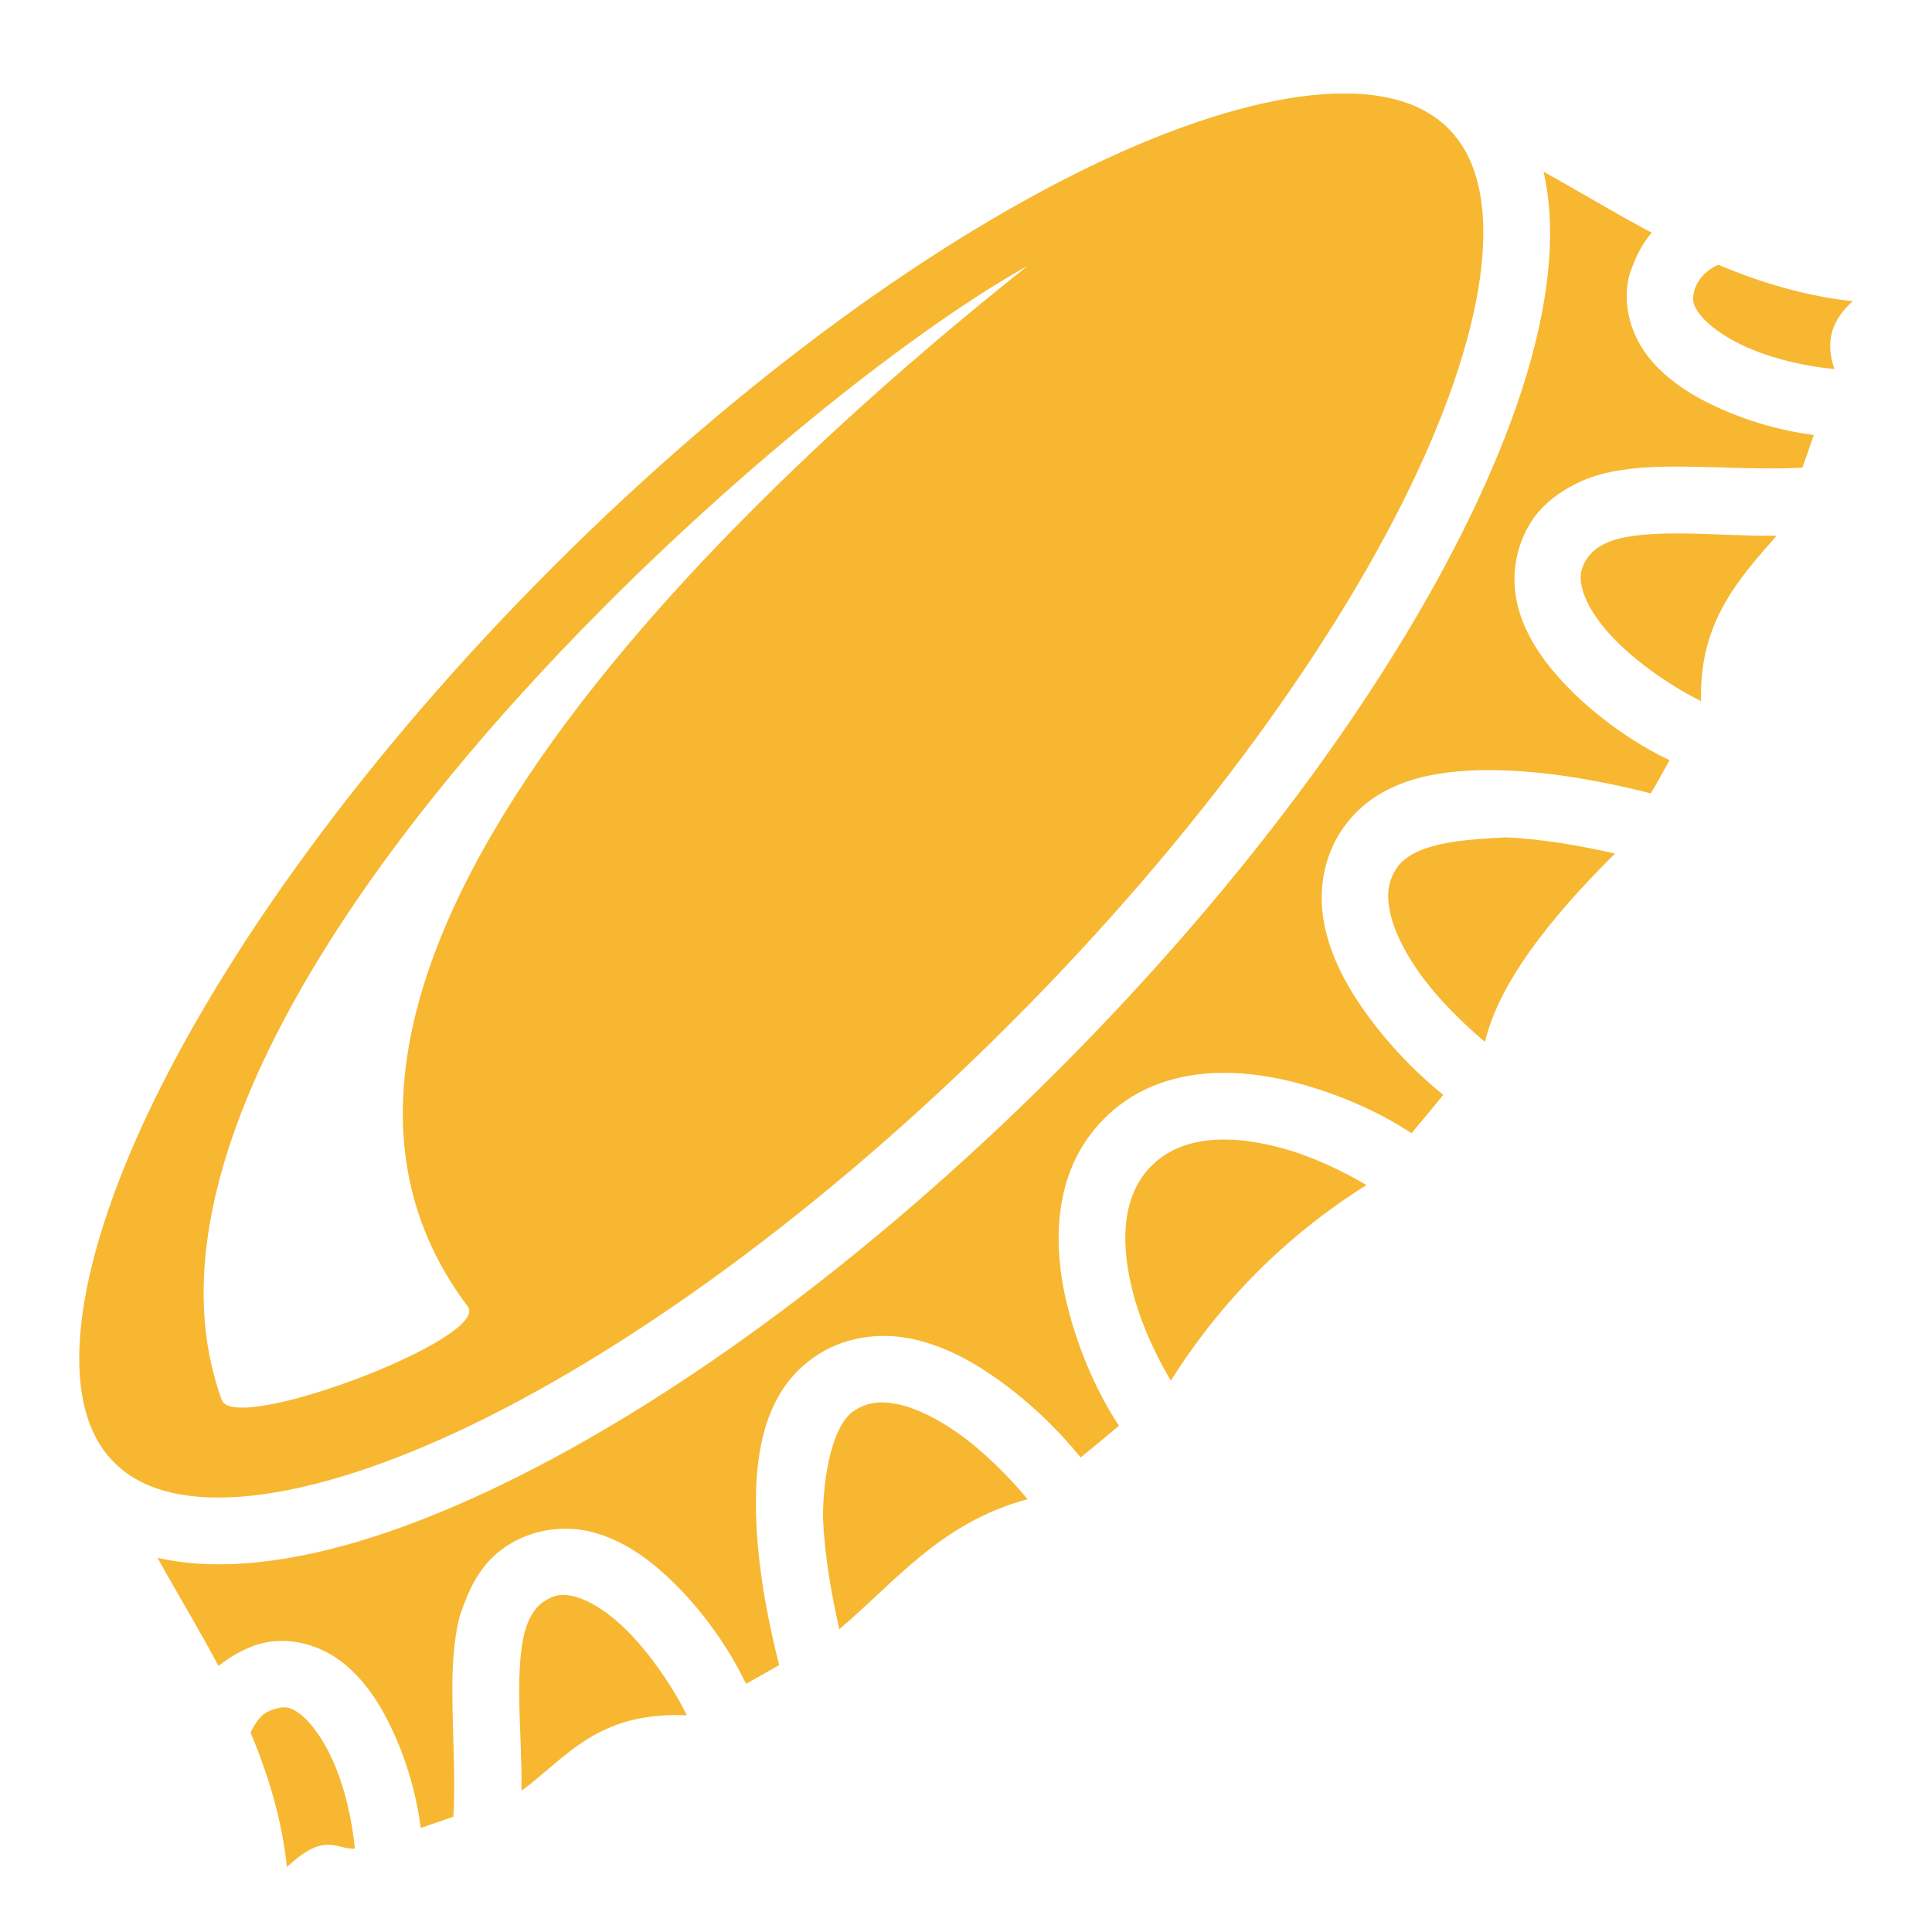
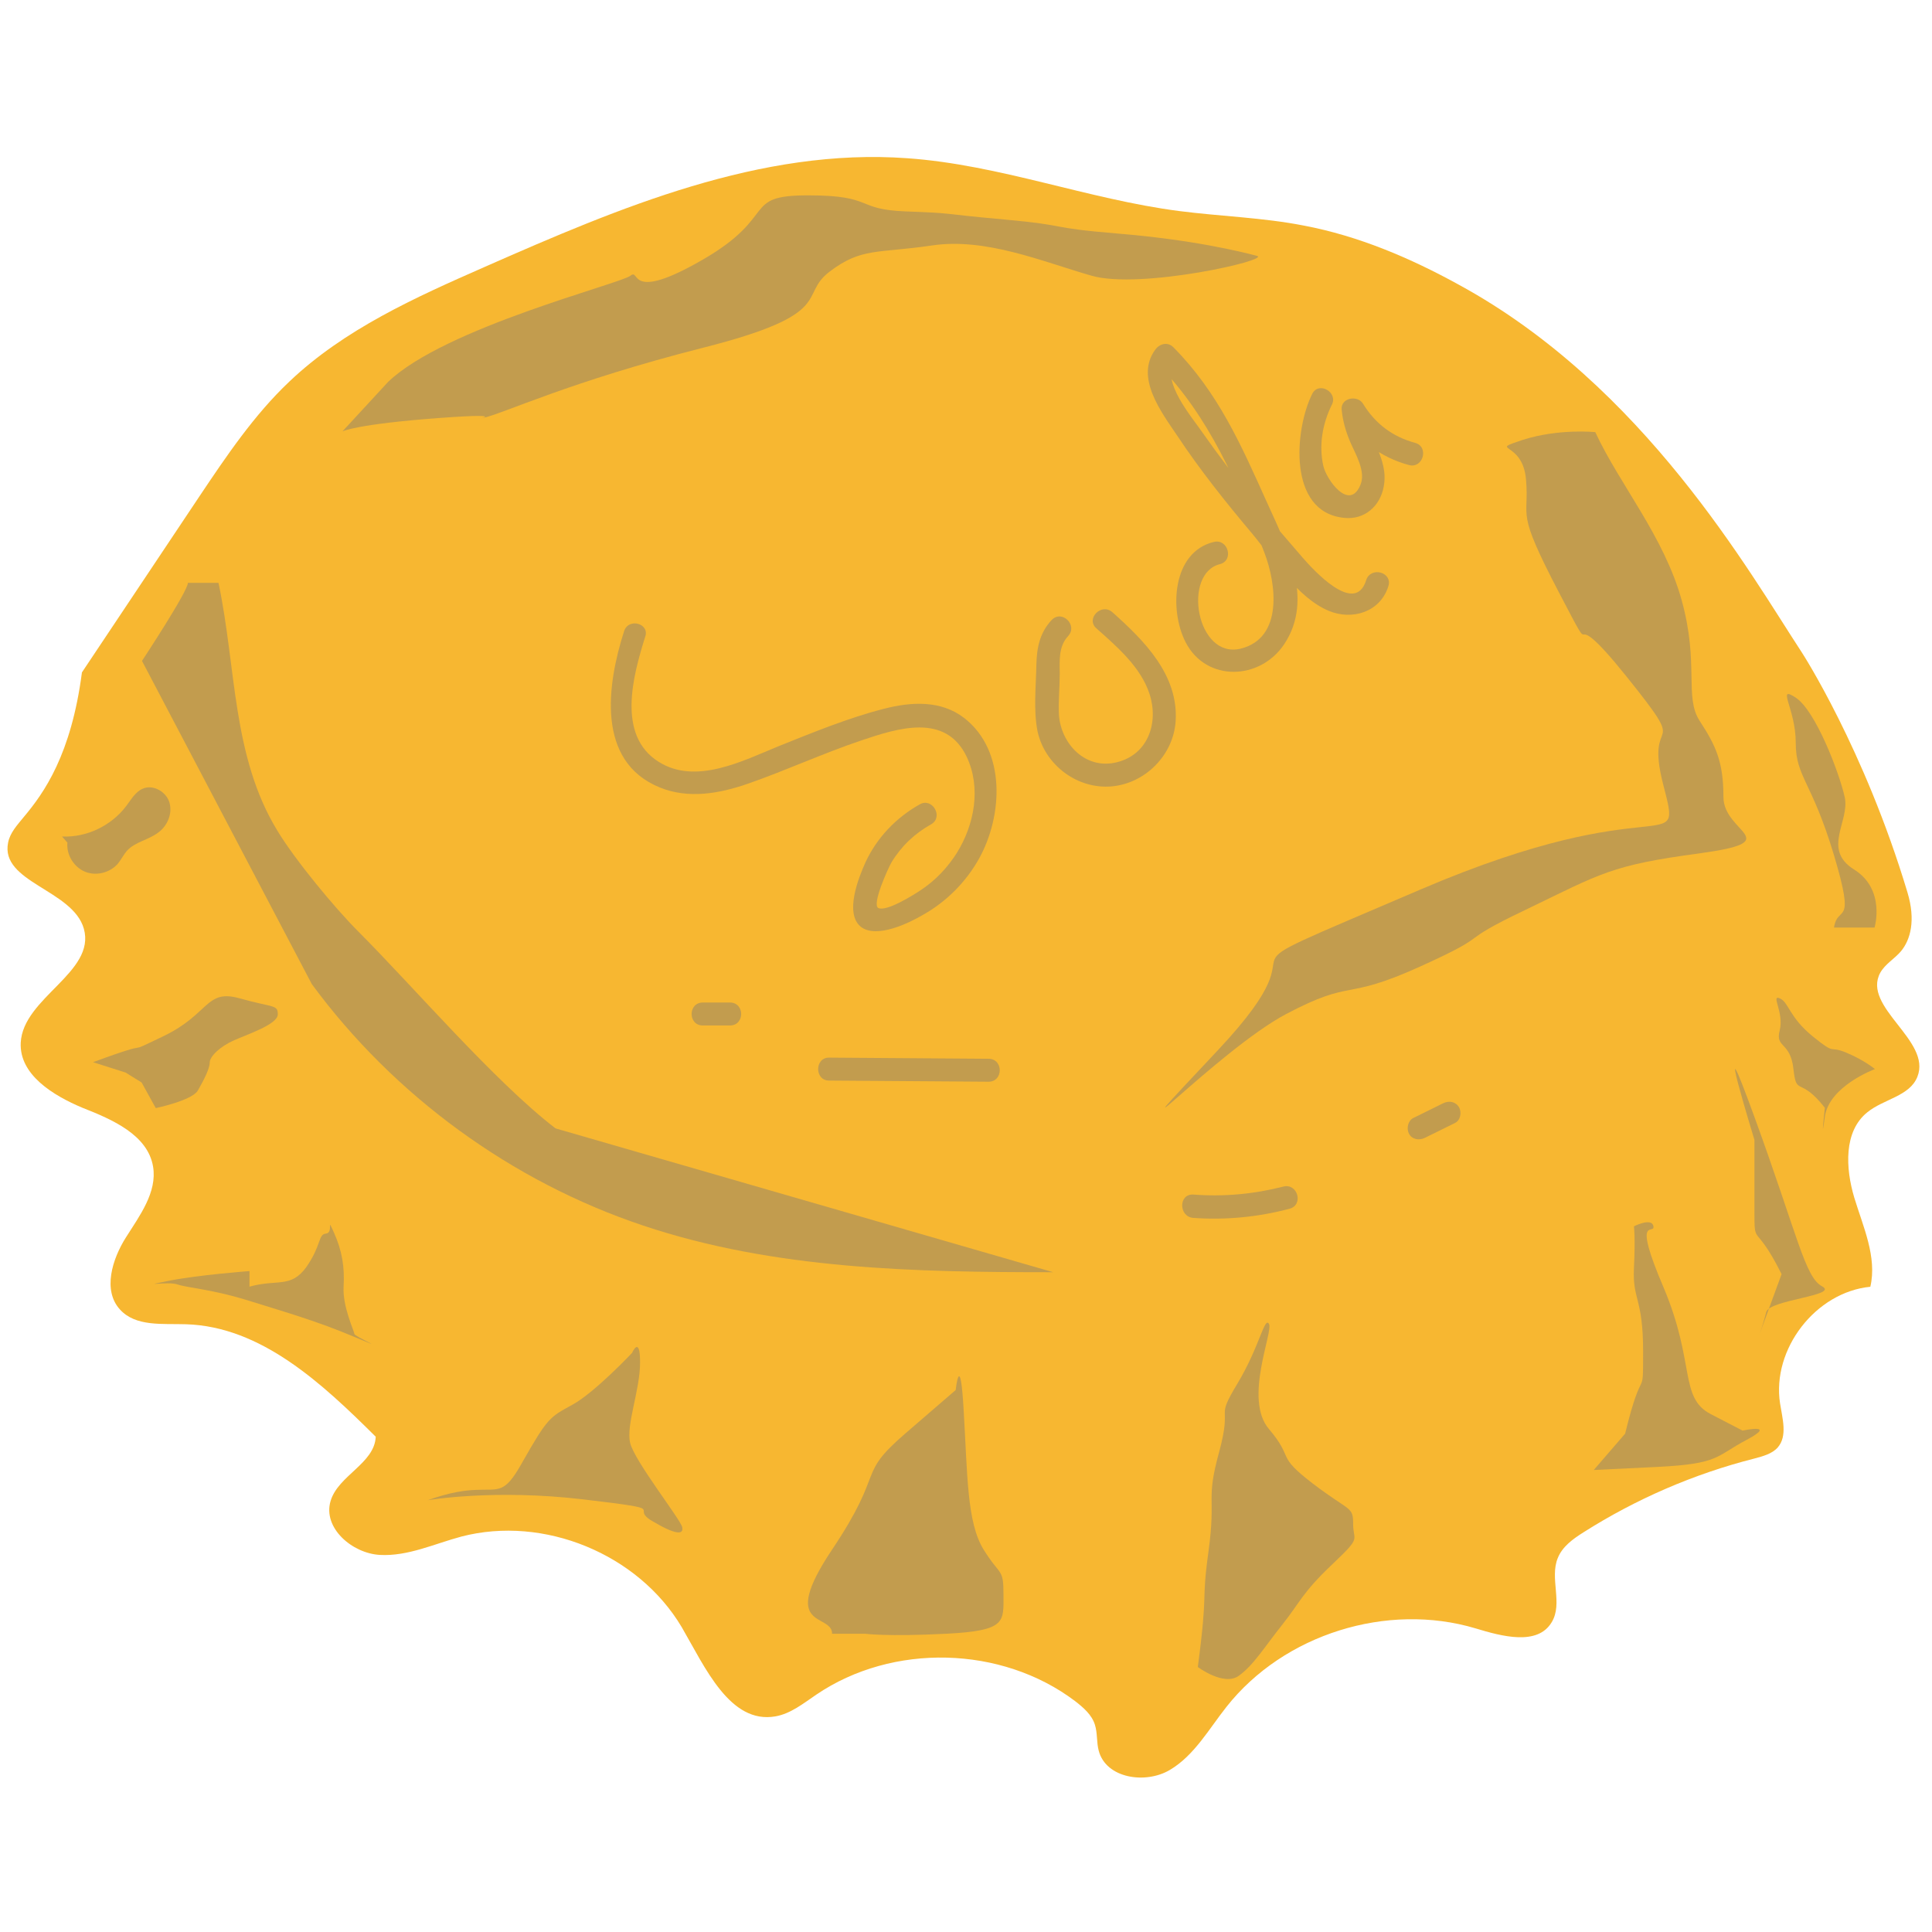
- <svg xmlns="http://www.w3.org/2000/svg" width="800px" height="800px" viewBox="0 0 512 512" fill="#f7b731">
-   <g id="SVGRepo_bgCarrier" stroke-width="0" />
-   <g id="SVGRepo_tracerCarrier" stroke-linecap="round" stroke-linejoin="round" />
-   <g id="SVGRepo_iconCarrier">
-     <path fill="#f7b731" d="M146.499 150.27C96.573 200.195 58.83 252.838 38.41 296.735c-10.21 21.949-16.034 41.712-17.185 57.376-1.152 15.663 2.144 26.57 9.05 33.477 6.907 6.906 17.815 10.203 33.478 9.051 15.663-1.152 35.427-6.975 57.376-17.185 43.897-20.42 96.54-58.163 146.465-108.088 49.926-49.926 87.668-102.569 108.088-146.466 10.21-21.948 16.034-41.712 17.185-57.375 1.152-15.664-2.144-26.571-9.05-33.477-6.907-6.907-17.815-10.204-33.478-9.052-15.663 1.152-35.427 6.975-57.376 17.185-43.897 20.42-96.54 58.163-146.465 108.089zm13.935 10.213c41.592-41.69 85.542-75.431 111.893-90.014-57.86 45.917-217.929 183.745-148.373 275.74 6.305 8.34-61.76 34.137-65.167 24.83-22.38-61.146 36.763-145.52 101.647-210.556zM41.744 412.841c4.947 8.962 10.733 18.459 16.161 28.652 3.506-2.819 7.906-5.132 11.59-6.03 8.066-1.885 16.128.87 21.76 5.488 5.63 4.619 9.599 10.81 12.702 17.479 3.899 8.377 6.483 17.462 7.526 26.004 2.893-.971 5.78-1.972 8.664-3.002.606-9.63-.184-21-.264-31.983-.053-7.272.214-14.436 1.99-21.283 2.625-7.78 5.641-13.813 11.925-18.142 7.374-5.046 16.26-5.932 23.704-3.857 7.443 2.076 13.74 6.48 19.25 11.573 9.504 8.784 16.758 19.647 20.942 28.494a573.433 573.433 0 0 0 8.793-4.965c-2.562-10.086-5.463-23.926-6.049-37.782-.6-14.18.845-29.487 10.423-39.63a34.039 34.039 0 0 1 4.62-4.014c7.867-5.586 17.288-6.762 25.611-5.138 8.324 1.624 15.891 5.63 22.704 10.407 9.209 6.458 16.99 14.19 22.588 21.131a644.594 644.594 0 0 0 10.154-8.416c-5.173-7.802-9.976-18.099-13.13-29.667-4.607-16.888-5.025-37.474 9.24-51.74 14.267-14.267 34.853-13.848 51.741-9.242 11.568 3.155 21.865 7.958 29.667 13.13 2.839-3.36 5.652-6.74 8.417-10.153-6.942-5.598-14.674-13.38-21.131-22.588-4.778-6.813-8.784-14.38-10.408-22.704-1.624-8.324-.448-17.745 5.138-25.611 1.29-1.79 2.581-3.22 4.014-4.62 10.144-9.578 25.45-11.023 39.63-10.423 13.857.586 27.696 3.487 37.782 6.049 1.682-2.921 3.34-5.852 4.966-8.793-8.848-4.184-19.71-11.439-28.494-20.942-5.094-5.511-9.498-11.807-11.573-19.25-2.076-7.444-1.19-16.33 3.856-23.704 4.123-6.084 11.761-10.219 18.142-11.925 6.847-1.776 14.012-2.043 21.283-1.99 10.983.08 22.354.87 31.984.264a479.55 479.55 0 0 0 3-8.664c-8.54-1.043-17.625-3.628-26.003-7.527-6.668-3.103-12.86-7.07-17.479-12.702-4.618-5.63-7.373-13.693-5.487-21.76 1.381-4.477 3.342-8.52 6.03-11.59-10.194-5.427-19.69-11.213-28.652-16.16 1.638 7.21 2.07 15.074 1.464 23.308-1.386 18.847-7.97 40.285-18.792 63.55C370.099 178.9 331.28 232.728 280.119 283.89c-51.16 51.16-104.99 89.98-151.518 111.624-23.264 10.822-44.702 17.405-63.549 18.791-8.234.606-16.098.175-23.307-1.464zm27.564 41.953a8.414 8.414 0 0 0-.466.471 17.728 17.728 0 0 0-2.452 3.877c4.645 11.014 8.274 22.823 9.658 35.629 10.182-9.497 12.795-4.634 17.98-4.858-.602-7.144-2.702-16.64-6.132-24.01-2.358-5.067-5.308-9.151-7.874-11.256-2.567-2.105-3.98-2.523-6.496-1.934-1.806.422-3.107 1.04-4.218 2.08zM451.197 73.13c-1.103 1.22-1.886 2.64-2.255 4.166-.588 2.517-.171 3.93 1.934 6.496 2.105 2.567 6.19 5.517 11.256 7.874 7.37 3.43 16.866 5.53 24.01 6.133-2.121-6.134-1.639-12.173 4.858-17.98-12.806-1.384-24.615-5.013-35.629-9.659-1.648.729-3.071 1.75-4.174 2.97zM142.84 425.434c-2.1 2.002-3.244 5.007-3.82 7.18-1.091 4.203-1.474 10.068-1.425 16.706.056 7.712.702 16.382.617 25.255 11.754-8.651 20.014-21.068 43.794-20.002-3.048-6.404-9.84-16.95-17.28-23.825-4.184-3.868-8.54-6.56-11.982-7.52-3.443-.96-5.68-.82-8.944 1.415-.34.24-.66.505-.96.79zm278.79-278.746c-.265.278-.518.572-.76.883-2.233 3.265-2.373 5.501-1.413 8.944.96 3.443 3.651 7.798 7.52 11.984 6.875 7.438 17.42 14.23 23.825 17.278-.606-20.71 9.905-32.31 20.001-43.794-8.873.085-17.543-.56-25.255-.617-6.638-.048-12.502.335-16.705 1.425-2.952.802-5.363 1.952-7.214 3.897zm-50.02 81.633c-.398.372-.764.767-1.096 1.188-2.641 3.72-3.123 7.204-2.195 11.963.929 4.758 3.685 10.448 7.525 15.925 5.06 7.215 12.092 14.048 17.687 18.698 3.589-15.098 16.365-31.912 34.451-49.896-8.701-1.987-19.218-3.878-29.014-4.293-8.39.554-21.39.837-27.358 6.415zM225.128 374.845c-6.146 6.112-7.177 22.42-6.992 27.894.414 9.797 2.305 20.314 4.292 29.015 14.862-12.526 26.804-28.222 49.896-34.452-4.65-5.594-11.483-12.627-18.698-17.686-5.477-3.84-11.167-6.597-15.925-7.525-4.758-.929-8.243-.446-11.963 2.195a9.727 9.727 0 0 0-.61.559zm80.045-65.901c-8.004 8.004-8.422 20.823-4.677 34.556 2.241 8.218 6.212 16.39 9.79 22.387 13.324-21.166 30.664-38.507 51.83-51.831-5.997-3.577-14.168-7.548-22.386-9.79-13.734-3.745-26.553-3.326-34.557 4.678z" />
-   </g>
+ <svg xmlns="http://www.w3.org/2000/svg" width="2000" zoomAndPan="magnify" viewBox="0 0 1500 1500" height="2000" preserveAspectRatio="xMidYMid meet" version="1.0">
+   <path fill="#f7b731" d="M 154.797 385.418 C 175.883 353.934 197.27 322.152 224.594 296.316 C 267.363 255.625 322.309 230.973 376.363 207.211 C 480.91 161.176 590.805 114.547 704.559 122.863 C 776.137 127.91 844.449 154.641 915.434 163.848 C 947.809 168.008 980.477 168.898 1012.258 175.137 C 1054.73 183.156 1095.125 200.379 1132.844 221.172 C 1276.594 299.582 1358.273 444.523 1398.965 506.598 C 1398.965 506.598 1447.375 581.145 1480.938 692.82 C 1487.473 714.504 1483.312 729.648 1475.887 738.559 C 1470.84 744.5 1463.711 748.359 1459.852 755.191 C 1445.297 781.922 1499.945 807.762 1488.66 835.98 C 1482.719 851.125 1462.523 853.203 1449.75 863.602 C 1431.336 878.449 1432.82 906.965 1439.652 929.832 C 1446.484 952.406 1457.473 975.871 1452.129 999.035 C 1409.656 1003.195 1375.5 1047.449 1382.035 1089.625 C 1383.816 1101.207 1387.973 1114.871 1380.25 1123.781 C 1375.797 1128.828 1368.668 1130.609 1362.133 1132.395 C 1315.207 1144.273 1270.062 1163.875 1229.371 1189.715 C 1221.352 1194.766 1213.035 1200.703 1209.473 1209.613 C 1202.938 1225.355 1213.629 1244.957 1204.719 1259.512 C 1193.73 1277.926 1166.109 1270.5 1145.613 1264.266 C 1077.008 1243.77 996.812 1268.719 952.262 1325.152 C 938.602 1342.379 927.312 1362.871 908.305 1374.156 C 889.297 1385.445 858.703 1380.691 853.062 1359.309 C 851.281 1352.773 852.172 1345.645 850.09 1339.109 C 847.715 1331.387 841.18 1325.746 834.648 1320.695 C 777.621 1277.629 692.973 1275.551 633.871 1315.648 C 623.77 1322.477 613.969 1330.496 602.09 1332.578 C 566.746 1338.812 547.441 1294.559 529.324 1263.375 C 495.465 1206.348 422.102 1176.352 358.246 1192.98 C 337.16 1198.625 316.664 1208.426 294.984 1207.238 C 273.301 1206.051 250.434 1186.152 256.668 1165.359 C 262.609 1145.461 290.824 1136.254 291.715 1115.465 C 250.137 1074.18 202.91 1029.926 144.398 1028.145 C 126.281 1027.547 105.195 1030.223 93.02 1016.559 C 79.652 1001.711 87.078 977.652 97.77 960.723 C 108.461 943.793 122.125 925.676 118.855 905.777 C 114.699 881.125 87.375 869.242 63.91 860.035 C 41.34 850.531 14.906 834.492 16.094 809.543 C 17.875 774.496 74.602 754.895 65.098 721.035 C 56.484 690.742 0.055 685.098 6.293 654.211 C 7.777 646.488 13.418 640.547 18.469 634.309 C 34.211 615.598 55.297 585.898 63.613 522.039 " fill-opacity="1" fill-rule="nonzero" />
+   <path fill="#c29c4e" d="M 1238.578 335.52 C 1257.289 375.914 1292.039 416.602 1305.703 466.203 C 1319.363 515.805 1307.484 541.051 1319.66 559.762 C 1331.84 578.473 1338.078 590.945 1338.078 618.867 C 1338.078 646.785 1388.27 653.02 1319.66 662.527 C 1250.758 671.734 1243.332 677.969 1184.82 706.188 C 1126.309 734.105 1162.84 723.117 1102.551 750.441 C 1042.258 777.766 1051.465 759.352 998.598 787.27 C 945.727 815.188 849.199 917.953 945.727 815.188 C 1042.258 712.422 913.949 771.527 1102.551 690.742 C 1291.148 609.957 1306.891 669.059 1291.445 609.656 C 1276 550.258 1314.91 590.055 1262.637 525.012 C 1210.363 459.965 1244.52 525.309 1210.363 459.965 C 1176.207 394.625 1187.492 403.832 1184.82 372.645 C 1182.445 341.461 1154.227 350.965 1182.445 341.461 C 1210.66 332.551 1238.578 335.52 1238.578 335.52 Z M 1238.578 335.52 " fill-opacity="1" fill-rule="nonzero" />
+   <path fill="#c29c4e" d="M 72.227 824.691 C 126.875 804.496 90.938 821.723 126.875 804.496 C 162.816 787.27 159.547 767.668 185.98 775.094 C 212.414 782.516 215.684 779.844 215.684 787.566 C 215.684 795.289 192.219 803.012 181.527 807.762 C 170.832 812.516 162.816 820.238 162.816 824.988 C 162.816 829.742 158.062 838.949 153.605 846.672 C 149.152 854.395 120.938 860.332 120.938 860.332 L 109.945 840.434 L 97.473 832.711 Z M 72.227 824.691 " fill-opacity="1" fill-rule="nonzero" />
+   <path fill="#c29c4e" d="M 193.406 999.035 C 215.387 992.797 225.781 1000.52 237.957 983.59 C 249.84 966.363 246.867 958.348 253.105 957.75 C 259.344 957.156 253.105 943.199 259.344 957.156 C 265.578 971.117 267.66 983.59 266.766 999.035 C 265.875 1014.48 275.082 1033.488 275.082 1035.566 C 275.082 1037.648 304.785 1050.418 275.082 1037.945 C 245.383 1025.469 223.105 1019.234 193.703 1010.023 C 164.301 1000.816 145.59 999.926 137.867 997.254 C 130.145 994.582 106.68 999.332 130.145 994.582 C 153.605 989.828 193.703 986.859 193.703 986.859 L 193.703 999.035 Z M 193.406 999.035 " fill-opacity="1" fill-rule="nonzero" />
+   <path fill="#c29c4e" d="M 332.109 1164.766 C 349.336 1158.531 361.215 1157.043 369.531 1156.746 C 387.648 1155.855 391.512 1160.312 405.172 1135.957 C 425.371 1100.316 426.855 1100.316 444.082 1090.812 C 461.309 1081.605 490.711 1050.418 490.711 1050.418 C 490.711 1050.418 496.949 1036.16 496.949 1057.844 C 496.949 1079.523 485.961 1106.258 489.227 1120.215 C 492.492 1134.176 528.137 1179.32 529.621 1185.559 C 531.105 1191.793 524.57 1191.793 506.156 1180.805 C 487.742 1169.816 523.383 1172.488 453.289 1164.172 C 383.195 1155.855 332.109 1164.766 332.109 1164.766 Z M 332.109 1164.766 " fill-opacity="1" fill-rule="nonzero" />
+   <path fill="#c29c4e" d="M 646.047 1268.422 C 646.047 1252.086 603.871 1266.047 646.047 1203.082 C 688.223 1140.113 664.164 1146.352 703.074 1112.789 C 741.98 1079.227 741.98 1079.227 741.98 1079.227 C 741.98 1079.227 745.543 1046.559 748.219 1095.562 C 751.188 1144.57 750.594 1181.992 763.664 1203.082 C 776.73 1224.168 779.105 1217.039 779.105 1238.129 C 779.105 1259.215 781.484 1266.047 734.852 1268.422 C 688.223 1270.797 671.59 1268.422 671.59 1268.422 Z M 646.047 1268.422 " fill-opacity="1" fill-rule="nonzero" />
+   <path fill="#c29c4e" d="M 929.988 1294.262 C 938.305 1231.297 932.363 1247.633 938.305 1204.27 C 944.242 1160.906 935.926 1165.656 946.621 1127.047 C 957.016 1088.438 943.055 1103.582 960.578 1074.477 C 978.102 1045.371 981.668 1021.906 985.23 1027.848 C 988.793 1033.785 965.332 1086.355 985.23 1109.523 C 1005.129 1132.988 989.984 1129.422 1019.09 1151.699 C 1048.195 1173.973 1050.574 1169.223 1050.574 1183.18 C 1050.574 1197.141 1057.699 1192.387 1034.238 1214.664 C 1010.773 1236.941 1009.586 1243.77 995.625 1261.293 C 981.668 1278.816 973.352 1292.777 961.766 1301.094 C 950.184 1309.41 929.988 1294.262 929.988 1294.262 Z M 929.988 1294.262 " fill-opacity="1" fill-rule="nonzero" />
+   <path fill="#c29c4e" d="M 1261.746 1113.086 C 1275.703 1055.766 1275.703 1089.625 1275.703 1048.934 C 1275.703 1007.945 1267.387 1009.133 1268.578 984.781 C 1269.766 960.426 1268.578 952.109 1268.578 952.109 C 1268.578 952.109 1282.535 944.98 1283.723 952.109 C 1284.91 959.238 1266.793 941.715 1291.742 999.926 C 1316.395 1058.438 1303.625 1085.168 1328.273 1097.941 C 1352.926 1110.711 1352.926 1110.711 1352.926 1110.711 C 1352.926 1110.711 1380.547 1104.77 1356.195 1117.84 C 1331.84 1130.609 1335.402 1136.551 1286.398 1138.926 C 1237.391 1141.305 1237.391 1141.305 1237.391 1141.305 Z M 1261.746 1113.086 " fill-opacity="1" fill-rule="nonzero" />
+   <path fill="#c29c4e" d="M 1383.223 989.234 C 1362.133 947.059 1362.133 969.633 1362.133 939.039 C 1362.133 908.449 1362.133 884.984 1362.133 884.984 C 1362.133 884.984 1328.273 774.199 1362.133 867.164 C 1395.992 960.129 1401.34 991.609 1414.703 998.738 C 1428.07 1005.867 1373.719 1009.133 1371.34 1018.637 C 1368.965 1028.145 1365.996 1036.16 1365.996 1036.16 Z M 1383.223 989.234 " fill-opacity="1" fill-rule="nonzero" />
+   <path fill="#c29c4e" d="M 1416.785 860.035 C 1397.18 835.086 1394.805 851.719 1392.43 830.039 C 1390.055 808.355 1378.172 814 1381.738 800.039 C 1385.301 786.082 1374.609 772.121 1381.738 775.09 C 1388.863 778.062 1388.863 789.645 1407.578 804.793 C 1426.289 819.941 1419.16 811.328 1433.414 817.266 C 1447.672 823.207 1455.691 830.039 1455.691 830.039 C 1455.691 830.039 1420.051 843.105 1416.785 867.164 C 1413.516 891.223 1416.785 860.035 1416.785 860.035 Z M 1416.785 860.035 " fill-opacity="1" fill-rule="nonzero" />
+   <path fill="#c29c4e" d="M 48.168 649.457 C 67.18 650.348 86.484 641.141 98.066 625.695 C 101.93 620.648 105.195 614.707 110.84 612.332 C 118.855 608.766 129.254 614.707 131.629 623.32 C 134.004 631.934 129.848 641.438 122.719 646.488 C 115.293 652.129 104.898 653.617 98.66 660.445 C 95.988 663.418 94.207 667.277 91.531 670.543 C 85.297 677.672 74.602 680.348 65.988 676.781 C 57.375 673.219 51.438 663.715 52.328 654.211 " fill-opacity="1" fill-rule="nonzero" />
+   <path fill="#c29c4e" d="M 545.66 796.18 C 552.785 796.18 559.617 796.18 566.746 796.18 C 578.328 796.18 578.328 778.359 566.746 778.359 C 559.617 778.359 552.785 778.359 545.66 778.359 C 534.074 778.359 534.074 796.18 545.66 796.18 Z M 545.66 796.18 " fill-opacity="1" fill-rule="nonzero" />
+   <path fill="#c29c4e" d="M 643.672 838.949 C 684.957 839.246 726.238 839.543 767.523 839.84 C 779.105 839.84 779.105 822.02 767.523 822.02 C 726.238 821.723 684.957 821.426 643.672 821.129 C 632.383 821.129 632.383 838.949 643.672 838.949 Z M 643.672 838.949 " fill-opacity="1" fill-rule="nonzero" />
+   <path fill="#c29c4e" d="M 926.422 945.574 C 951.668 947.355 976.617 944.98 1001.27 938.445 C 1012.258 935.477 1007.508 918.547 996.516 921.219 C 973.352 927.16 950.184 929.238 926.422 927.457 C 914.84 926.863 915.137 944.684 926.422 945.574 Z M 926.422 945.574 " fill-opacity="1" fill-rule="nonzero" />
+   <path fill="#c29c4e" d="M 1106.113 883.5 C 1113.836 879.641 1121.855 875.777 1129.578 871.918 C 1134.031 869.836 1134.922 863.602 1132.844 859.738 C 1130.172 855.285 1125.121 854.395 1120.668 856.473 C 1112.945 860.332 1104.926 864.195 1097.203 868.055 C 1093.043 870.133 1091.855 876.371 1093.934 880.234 C 1096.312 884.688 1101.656 885.578 1106.113 883.5 Z M 1106.113 883.5 " fill-opacity="1" fill-rule="nonzero" />
+   <path fill="#c29c4e" d="M 484.473 490.262 C 471.406 531.246 462.496 591.242 512.395 611.441 C 534.371 620.352 558.133 616.191 579.812 608.766 C 609.812 598.371 638.621 585.008 668.621 574.91 C 696.836 565.402 734.258 553.227 750.594 587.68 C 761.879 611.738 756.535 640.25 742.871 662.23 C 735.742 673.516 726.238 683.613 714.953 691.039 C 709.605 694.602 688.52 707.969 681.984 704.996 C 676.641 702.621 689.113 675 692.082 669.652 C 699.805 656.883 710.199 647.082 722.973 639.953 C 732.773 634.309 723.863 618.867 714.062 624.508 C 695.648 634.902 680.797 650.348 671.887 669.652 C 666.539 681.535 655.551 709.156 668.324 719.551 C 680.5 729.055 706.043 716.582 717.031 710.047 C 734.852 699.949 750 684.801 760.098 666.684 C 778.512 633.715 781.484 582.926 748.516 557.383 C 730.398 543.426 707.23 544.91 686.441 550.258 C 658.52 557.383 631.195 568.672 604.465 579.363 C 576.844 590.648 540.312 609.656 511.504 591.539 C 478.535 571.047 491.602 524.418 500.809 494.715 C 504.969 484.023 487.742 479.273 484.473 490.262 Z M 484.473 490.262 " fill-opacity="1" fill-rule="nonzero" />
+   <path fill="#c29c4e" d="M 816.531 481.352 C 807.324 491.152 804.945 502.734 804.648 516.102 C 804.352 533.031 802.273 551.148 805.539 567.781 C 811.184 593.918 836.43 612.926 863.16 610.551 C 889.297 608.172 910.977 586.195 912.762 560.059 C 915.137 524.121 888.406 497.391 863.754 475.41 C 855.141 467.688 842.668 480.461 851.281 487.883 C 867.316 502.141 885.734 517.883 892.562 538.969 C 899.691 561.246 891.375 585.898 867.02 591.836 C 842.965 597.777 823.953 577.879 822.172 555.305 C 821.578 544.91 822.766 533.922 822.766 523.527 C 822.766 513.129 821.578 502.141 829.301 493.824 C 837.023 485.508 824.551 473.035 816.531 481.352 Z M 816.531 481.352 " fill-opacity="1" fill-rule="nonzero" />
+   <path fill="#c29c4e" d="M 942.461 420.762 C 910.086 428.484 907.711 473.629 920.484 498.578 C 936.52 529.762 978.398 528.277 997.109 500.062 C 1020.574 464.719 998.598 423.137 983.449 389.574 C 963.547 345.32 945.727 304.629 910.977 269.582 C 906.523 265.129 900.285 266.91 897.02 271.367 C 880.98 293.047 901.77 320.074 913.949 338.191 C 931.473 364.625 951.371 389.574 971.863 413.93 C 988.496 433.828 1006.91 463.828 1031.562 474.223 C 1049.977 481.945 1071.66 475.113 1077.898 455.215 C 1081.461 444.227 1064.234 439.473 1060.672 450.461 C 1052.059 478.379 1019.387 442.145 1011.367 432.938 C 998 417.492 984.637 402.051 971.863 386.309 C 958.797 370.27 946.324 353.934 934.441 337.004 C 925.828 324.234 900.582 295.719 912.168 280.277 C 907.414 280.871 902.961 281.465 898.207 282.059 C 938.305 322.152 961.469 376.508 981.668 429.078 C 990.875 453.137 996.516 495.309 963.25 503.625 C 928.801 511.941 917.809 445.117 947.215 437.988 C 958.203 435.016 953.449 418.086 942.461 420.762 Z M 942.461 420.762 " fill-opacity="1" fill-rule="nonzero" />
+   <path fill="#c29c4e" d="M 1018.793 305.82 C 1005.129 333.145 999.488 397.594 1043.445 402.051 C 1059.484 403.832 1071.66 392.844 1074.332 377.695 C 1078.492 355.715 1061.266 339.082 1059.484 318.293 C 1053.84 319.777 1048.492 321.262 1042.852 322.75 C 1054.73 342.055 1071.957 355.121 1093.934 361.062 C 1104.926 364.031 1109.676 346.805 1098.688 343.836 C 1081.164 339.082 1067.801 328.984 1058.293 313.539 C 1054.137 306.414 1040.77 308.789 1041.66 317.996 C 1042.555 327.203 1044.93 335.223 1048.492 343.539 C 1052.355 352.449 1060.672 366.113 1056.215 376.508 C 1047.602 397.297 1029.781 372.348 1027.406 361.656 C 1023.84 345.617 1026.812 328.984 1033.941 314.434 C 1039.285 304.629 1023.84 295.719 1018.793 305.82 Z M 1018.793 305.82 " fill-opacity="1" fill-rule="nonzero" />
+   <path fill="#c29c4e" d="M 301.219 296.613 C 344.879 254.438 481.801 220.281 489.523 214.043 C 497.246 207.805 486.555 235.727 545.66 201.57 C 604.762 167.414 575.359 151.672 627.336 151.672 C 679.312 151.672 663.273 162.66 703.371 164.145 C 743.465 165.629 726.238 165.629 779.402 170.383 C 832.27 175.137 810.59 176.621 868.211 181.371 C 925.828 186.125 963.25 195.332 975.727 198.598 C 988.199 201.57 885.438 225.031 847.418 214.043 C 809.105 203.055 765.445 184.344 723.566 190.578 C 681.391 196.816 668.918 192.066 644.266 210.777 C 619.316 229.488 650.504 243.445 546.254 269.879 C 442.004 296.316 390.621 321.262 374.879 324.531 C 359.434 327.5 405.469 319.777 341.02 324.531 C 276.57 329.281 265.875 334.926 265.875 334.926 Z M 301.219 296.613 " fill-opacity="1" fill-rule="nonzero" />
+   <path fill="#c29c4e" d="M 1423.91 720.145 C 1426.883 701.434 1441.137 721.629 1423.91 664.012 C 1406.684 606.391 1394.211 603.422 1394.211 576.691 C 1394.211 549.961 1378.766 531.547 1394.211 541.645 C 1409.656 551.742 1428.07 600.152 1432.227 618.867 C 1436.387 637.578 1414.406 659.258 1439.355 675 C 1464.305 690.445 1455.395 720.145 1455.395 720.145 Z M 1423.91 720.145 " fill-opacity="1" fill-rule="nonzero" />
+   <path fill="#c29c4e" d="M 145.887 452.539 C 145.887 459.074 110.246 513.129 110.246 513.129 L 242.117 764.102 C 305.973 850.828 397.152 917.359 499.324 951.516 C 601.199 985.672 710.496 987.75 817.719 987.75 L 431.309 876.074 C 383.789 839.543 320.824 765.883 278.352 723.414 C 259.641 704.699 229.047 667.574 215.387 645.004 C 180.043 587.086 183.605 518.773 169.645 452.539 " fill-opacity="1" fill-rule="nonzero" />
</svg>
